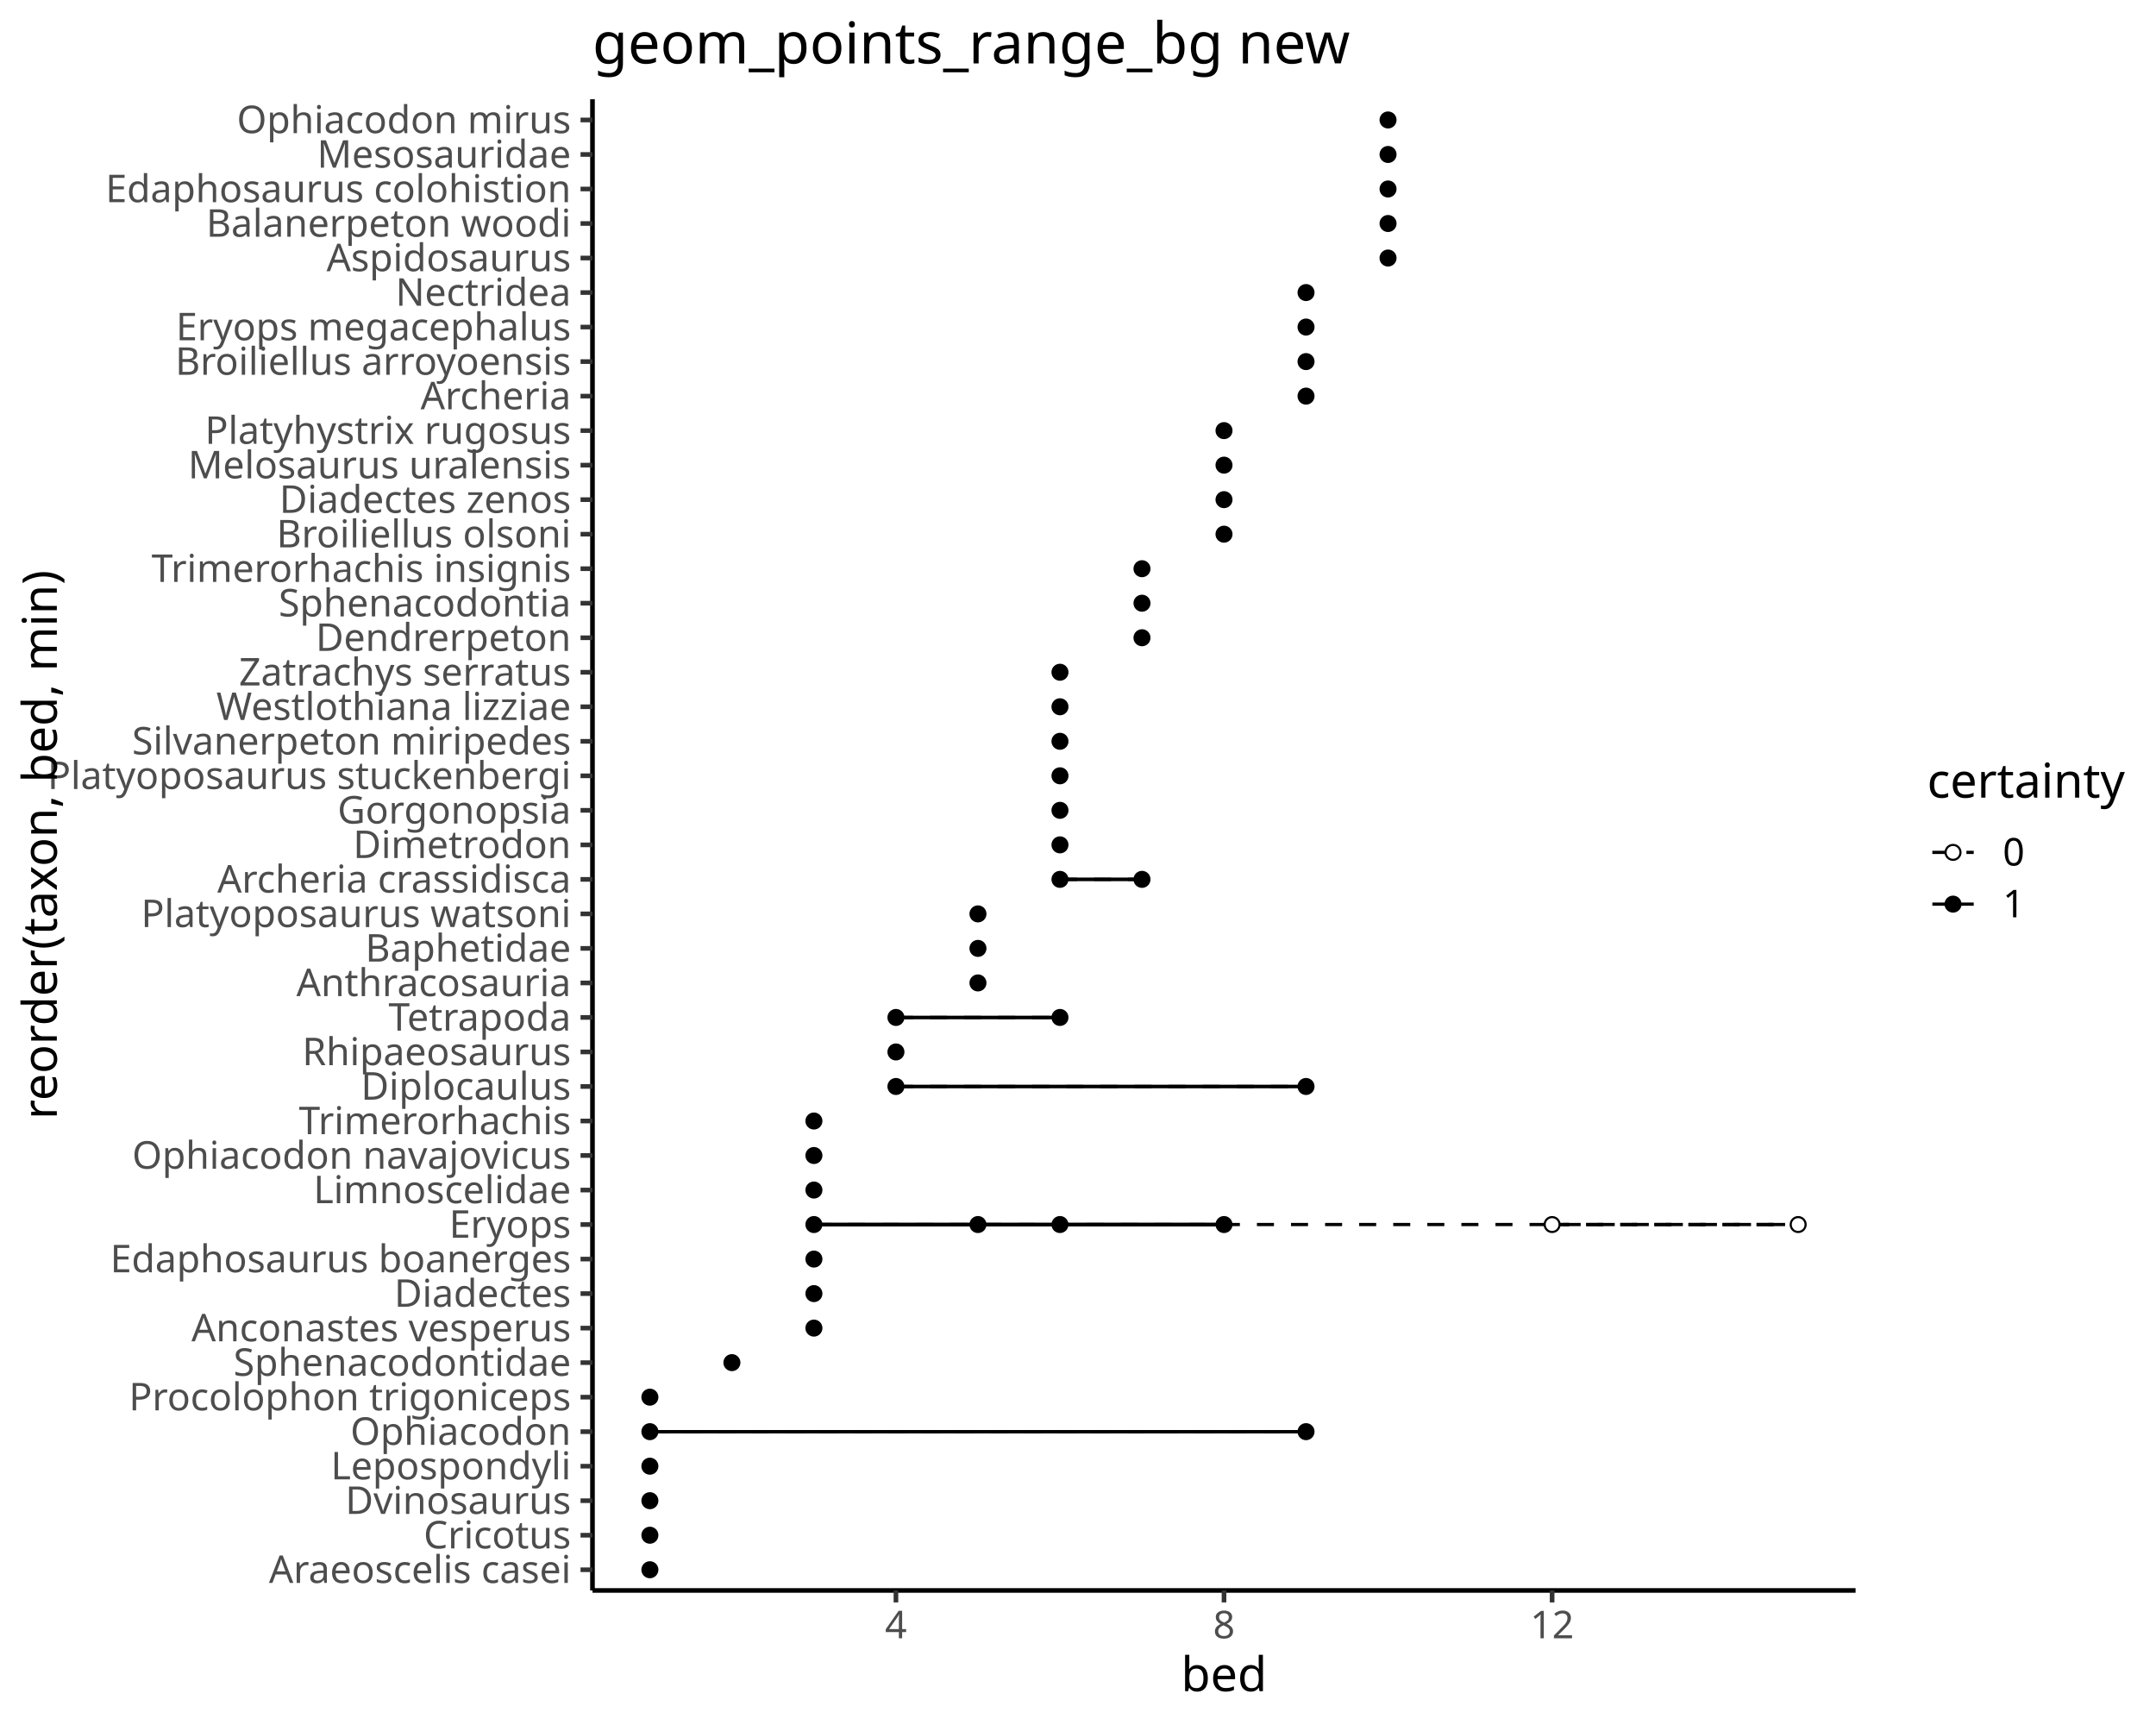
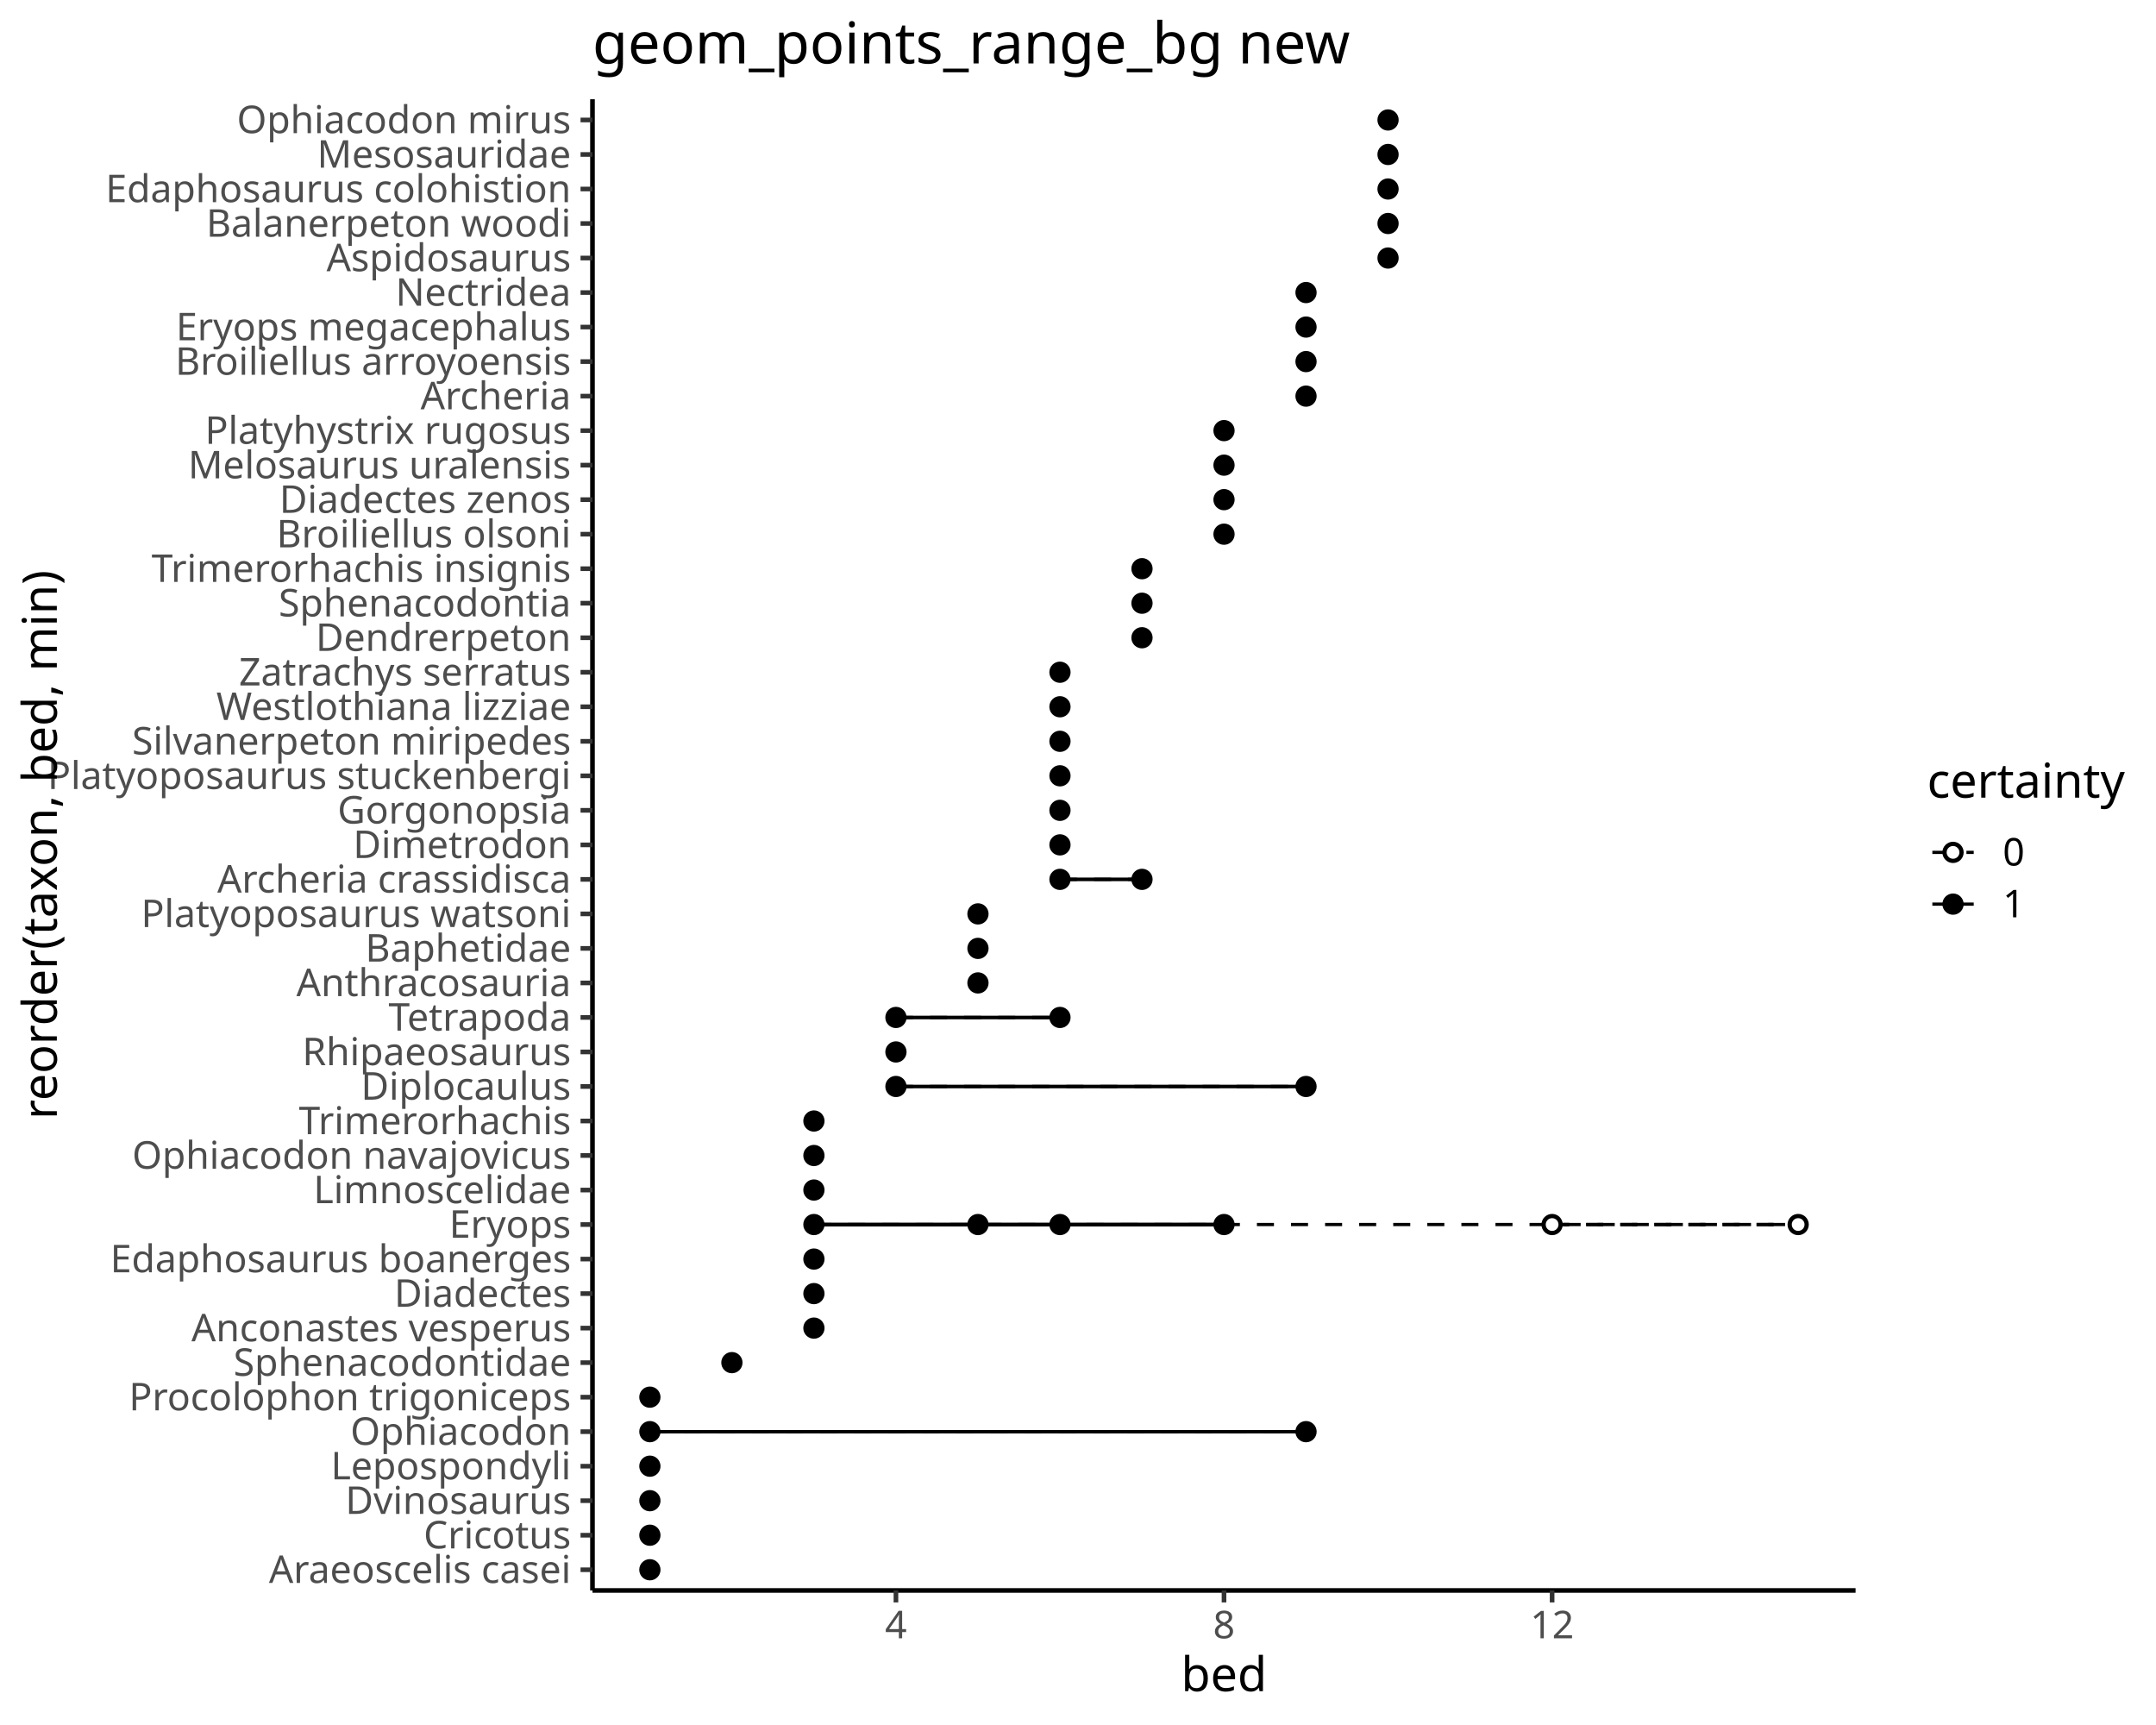
<svg xmlns="http://www.w3.org/2000/svg" class="svglite" data-engine-version="2.0" width="720.00pt" height="576.00pt" viewBox="0 0 720.00 576.00">
  <defs>
    <style type="text/css">
    .svglite line, .svglite polyline, .svglite polygon, .svglite path, .svglite rect, .svglite circle {
      fill: none;
      stroke: #000000;
      stroke-linecap: round;
      stroke-linejoin: round;
      stroke-miterlimit: 10.00;
    }
  </style>
  </defs>
  <rect width="100%" height="100%" style="stroke: none; fill: #FFFFFF;" />
  <defs>
    <clipPath id="cpMC4wMHw3MjAuMDB8MC4wMHw1NzYuMDA=">
      <rect x="0.00" y="0.00" width="720.00" height="576.00" />
    </clipPath>
  </defs>
  <g clip-path="url(#cpMC4wMHw3MjAuMDB8MC4wMHw1NzYuMDA=)">
    <rect x="-0" y="0.00" width="720.00" height="576.00" style="stroke-width: 1.55; stroke: #FFFFFF; fill: #FFFFFF;" />
  </g>
  <defs>
    <clipPath id="cpMTk3Ljg2fDYxOS42N3wzMy4xNHw1MzEuMDc=">
      <rect x="197.86" y="33.14" width="421.81" height="497.93" />
    </clipPath>
  </defs>
  <g clip-path="url(#cpMTk3Ljg2fDYxOS42N3wzMy4xNHw1MzEuMDc=)">
    <rect x="197.86" y="33.14" width="421.81" height="497.93" style="stroke-width: 1.55; stroke: none; fill: #FFFFFF;" />
    <line x1="217.03" y1="524.16" x2="217.03" y2="524.16" style="stroke-width: 1.07; stroke-dasharray: 5.69,5.69; stroke-linecap: butt;" />
    <line x1="217.03" y1="512.63" x2="217.03" y2="512.63" style="stroke-width: 1.07; stroke-dasharray: 5.69,5.69; stroke-linecap: butt;" />
    <line x1="217.03" y1="501.10" x2="217.03" y2="501.10" style="stroke-width: 1.07; stroke-dasharray: 5.69,5.69; stroke-linecap: butt;" />
    <line x1="217.03" y1="489.58" x2="217.03" y2="489.58" style="stroke-width: 1.07; stroke-dasharray: 5.69,5.69; stroke-linecap: butt;" />
    <line x1="217.03" y1="478.05" x2="436.15" y2="478.05" style="stroke-width: 1.07; stroke-dasharray: 5.69,5.69; stroke-linecap: butt;" />
    <line x1="217.03" y1="466.53" x2="217.03" y2="466.53" style="stroke-width: 1.07; stroke-dasharray: 5.69,5.69; stroke-linecap: butt;" />
    <line x1="244.42" y1="455.00" x2="244.42" y2="455.00" style="stroke-width: 1.07; stroke-dasharray: 5.69,5.69; stroke-linecap: butt;" />
    <line x1="271.81" y1="443.47" x2="271.81" y2="443.47" style="stroke-width: 1.07; stroke-dasharray: 5.69,5.69; stroke-linecap: butt;" />
    <line x1="271.81" y1="431.95" x2="271.81" y2="431.95" style="stroke-width: 1.07; stroke-dasharray: 5.69,5.69; stroke-linecap: butt;" />
    <line x1="271.81" y1="420.42" x2="271.81" y2="420.42" style="stroke-width: 1.07; stroke-dasharray: 5.69,5.69; stroke-linecap: butt;" />
    <line x1="271.81" y1="408.89" x2="600.50" y2="408.89" style="stroke-width: 1.07; stroke-dasharray: 5.69,5.69; stroke-linecap: butt;" />
    <line x1="271.81" y1="397.37" x2="271.81" y2="397.37" style="stroke-width: 1.07; stroke-dasharray: 5.69,5.69; stroke-linecap: butt;" />
    <line x1="271.81" y1="385.84" x2="271.81" y2="385.84" style="stroke-width: 1.07; stroke-dasharray: 5.69,5.69; stroke-linecap: butt;" />
    <line x1="271.81" y1="374.32" x2="271.81" y2="374.32" style="stroke-width: 1.07; stroke-dasharray: 5.69,5.69; stroke-linecap: butt;" />
    <line x1="299.20" y1="362.79" x2="436.15" y2="362.79" style="stroke-width: 1.07; stroke-dasharray: 5.69,5.69; stroke-linecap: butt;" />
    <line x1="299.20" y1="351.26" x2="299.20" y2="351.26" style="stroke-width: 1.07; stroke-dasharray: 5.69,5.69; stroke-linecap: butt;" />
    <line x1="299.20" y1="339.74" x2="353.98" y2="339.74" style="stroke-width: 1.07; stroke-dasharray: 5.69,5.69; stroke-linecap: butt;" />
    <line x1="326.59" y1="328.21" x2="326.59" y2="328.21" style="stroke-width: 1.07; stroke-dasharray: 5.69,5.69; stroke-linecap: butt;" />
    <line x1="326.59" y1="316.68" x2="326.59" y2="316.68" style="stroke-width: 1.07; stroke-dasharray: 5.69,5.69; stroke-linecap: butt;" />
    <line x1="326.59" y1="305.16" x2="326.59" y2="305.16" style="stroke-width: 1.07; stroke-dasharray: 5.69,5.69; stroke-linecap: butt;" />
    <line x1="353.98" y1="293.63" x2="381.37" y2="293.63" style="stroke-width: 1.07; stroke-dasharray: 5.69,5.69; stroke-linecap: butt;" />
    <line x1="353.98" y1="282.11" x2="353.98" y2="282.11" style="stroke-width: 1.07; stroke-dasharray: 5.69,5.69; stroke-linecap: butt;" />
    <line x1="353.98" y1="270.58" x2="353.98" y2="270.58" style="stroke-width: 1.07; stroke-dasharray: 5.69,5.69; stroke-linecap: butt;" />
    <line x1="353.98" y1="259.05" x2="353.98" y2="259.05" style="stroke-width: 1.07; stroke-dasharray: 5.69,5.69; stroke-linecap: butt;" />
    <line x1="353.98" y1="247.53" x2="353.98" y2="247.53" style="stroke-width: 1.07; stroke-dasharray: 5.69,5.69; stroke-linecap: butt;" />
    <line x1="353.98" y1="236.00" x2="353.98" y2="236.00" style="stroke-width: 1.07; stroke-dasharray: 5.69,5.69; stroke-linecap: butt;" />
    <line x1="353.98" y1="224.47" x2="353.98" y2="224.47" style="stroke-width: 1.07; stroke-dasharray: 5.69,5.69; stroke-linecap: butt;" />
    <line x1="381.37" y1="212.95" x2="381.37" y2="212.95" style="stroke-width: 1.07; stroke-dasharray: 5.69,5.69; stroke-linecap: butt;" />
    <line x1="381.37" y1="201.42" x2="381.37" y2="201.42" style="stroke-width: 1.07; stroke-dasharray: 5.69,5.69; stroke-linecap: butt;" />
    <line x1="381.37" y1="189.90" x2="381.37" y2="189.90" style="stroke-width: 1.07; stroke-dasharray: 5.69,5.69; stroke-linecap: butt;" />
    <line x1="408.76" y1="178.37" x2="408.76" y2="178.37" style="stroke-width: 1.07; stroke-dasharray: 5.69,5.69; stroke-linecap: butt;" />
    <line x1="408.76" y1="166.84" x2="408.76" y2="166.84" style="stroke-width: 1.07; stroke-dasharray: 5.69,5.69; stroke-linecap: butt;" />
    <line x1="408.76" y1="155.32" x2="408.76" y2="155.32" style="stroke-width: 1.07; stroke-dasharray: 5.69,5.69; stroke-linecap: butt;" />
    <line x1="408.76" y1="143.79" x2="408.76" y2="143.79" style="stroke-width: 1.07; stroke-dasharray: 5.69,5.69; stroke-linecap: butt;" />
    <line x1="436.15" y1="132.27" x2="436.15" y2="132.27" style="stroke-width: 1.07; stroke-dasharray: 5.69,5.69; stroke-linecap: butt;" />
    <line x1="436.15" y1="120.74" x2="436.15" y2="120.74" style="stroke-width: 1.07; stroke-dasharray: 5.69,5.69; stroke-linecap: butt;" />
    <line x1="436.15" y1="109.21" x2="436.15" y2="109.21" style="stroke-width: 1.07; stroke-dasharray: 5.69,5.69; stroke-linecap: butt;" />
    <line x1="436.15" y1="97.69" x2="436.15" y2="97.69" style="stroke-width: 1.07; stroke-dasharray: 5.69,5.69; stroke-linecap: butt;" />
    <line x1="463.54" y1="86.16" x2="463.54" y2="86.16" style="stroke-width: 1.07; stroke-dasharray: 5.69,5.69; stroke-linecap: butt;" />
    <line x1="463.54" y1="74.63" x2="463.54" y2="74.63" style="stroke-width: 1.07; stroke-dasharray: 5.69,5.69; stroke-linecap: butt;" />
    <line x1="463.54" y1="63.11" x2="463.54" y2="63.11" style="stroke-width: 1.07; stroke-dasharray: 5.69,5.69; stroke-linecap: butt;" />
    <line x1="463.54" y1="51.58" x2="463.54" y2="51.58" style="stroke-width: 1.07; stroke-dasharray: 5.69,5.69; stroke-linecap: butt;" />
    <line x1="463.54" y1="40.06" x2="463.54" y2="40.06" style="stroke-width: 1.07; stroke-dasharray: 5.69,5.69; stroke-linecap: butt;" />
    <line x1="217.03" y1="524.16" x2="217.03" y2="524.16" style="stroke-width: 1.07; stroke-linecap: butt;" />
    <line x1="217.03" y1="512.63" x2="217.03" y2="512.63" style="stroke-width: 1.07; stroke-linecap: butt;" />
    <line x1="217.03" y1="501.10" x2="217.03" y2="501.10" style="stroke-width: 1.07; stroke-linecap: butt;" />
    <line x1="217.03" y1="489.58" x2="217.03" y2="489.58" style="stroke-width: 1.07; stroke-linecap: butt;" />
    <line x1="217.03" y1="478.05" x2="436.15" y2="478.05" style="stroke-width: 1.07; stroke-linecap: butt;" />
    <line x1="217.03" y1="478.05" x2="436.15" y2="478.05" style="stroke-width: 1.07; stroke-linecap: butt;" />
    <line x1="217.03" y1="466.53" x2="217.03" y2="466.53" style="stroke-width: 1.07; stroke-linecap: butt;" />
    <line x1="244.42" y1="455.00" x2="244.42" y2="455.00" style="stroke-width: 1.07; stroke-linecap: butt;" />
    <line x1="271.81" y1="443.47" x2="271.81" y2="443.47" style="stroke-width: 1.07; stroke-linecap: butt;" />
    <line x1="271.81" y1="431.95" x2="271.81" y2="431.95" style="stroke-width: 1.07; stroke-linecap: butt;" />
    <line x1="271.81" y1="420.42" x2="271.81" y2="420.42" style="stroke-width: 1.07; stroke-linecap: butt;" />
    <line x1="518.33" y1="408.89" x2="600.50" y2="408.89" style="stroke-width: 1.07; stroke-dasharray: 5.69,5.69; stroke-linecap: butt;" />
    <line x1="518.33" y1="408.89" x2="600.50" y2="408.89" style="stroke-width: 1.07; stroke-dasharray: 5.69,5.69; stroke-linecap: butt;" />
    <line x1="271.81" y1="408.89" x2="408.76" y2="408.89" style="stroke-width: 1.07; stroke-linecap: butt;" />
    <line x1="271.81" y1="408.89" x2="408.76" y2="408.89" style="stroke-width: 1.07; stroke-linecap: butt;" />
    <line x1="271.81" y1="408.89" x2="408.76" y2="408.89" style="stroke-width: 1.07; stroke-linecap: butt;" />
    <line x1="271.81" y1="408.89" x2="408.76" y2="408.89" style="stroke-width: 1.07; stroke-linecap: butt;" />
    <line x1="271.81" y1="397.37" x2="271.81" y2="397.37" style="stroke-width: 1.07; stroke-linecap: butt;" />
    <line x1="271.81" y1="385.84" x2="271.81" y2="385.84" style="stroke-width: 1.07; stroke-linecap: butt;" />
    <line x1="271.81" y1="374.32" x2="271.81" y2="374.32" style="stroke-width: 1.07; stroke-linecap: butt;" />
    <line x1="299.20" y1="362.79" x2="436.15" y2="362.79" style="stroke-width: 1.07; stroke-linecap: butt;" />
    <line x1="299.20" y1="362.79" x2="436.15" y2="362.79" style="stroke-width: 1.07; stroke-linecap: butt;" />
    <line x1="299.20" y1="351.26" x2="299.20" y2="351.26" style="stroke-width: 1.07; stroke-linecap: butt;" />
    <line x1="299.20" y1="339.74" x2="353.98" y2="339.74" style="stroke-width: 1.07; stroke-linecap: butt;" />
    <line x1="299.20" y1="339.74" x2="353.98" y2="339.74" style="stroke-width: 1.07; stroke-linecap: butt;" />
    <line x1="326.59" y1="328.21" x2="326.59" y2="328.21" style="stroke-width: 1.07; stroke-linecap: butt;" />
    <line x1="326.59" y1="316.68" x2="326.59" y2="316.68" style="stroke-width: 1.07; stroke-linecap: butt;" />
    <line x1="326.59" y1="305.16" x2="326.59" y2="305.16" style="stroke-width: 1.07; stroke-linecap: butt;" />
    <line x1="353.98" y1="293.63" x2="381.37" y2="293.63" style="stroke-width: 1.07; stroke-linecap: butt;" />
    <line x1="353.98" y1="293.63" x2="381.37" y2="293.63" style="stroke-width: 1.07; stroke-linecap: butt;" />
    <line x1="353.98" y1="282.11" x2="353.98" y2="282.11" style="stroke-width: 1.07; stroke-linecap: butt;" />
    <line x1="353.98" y1="270.58" x2="353.98" y2="270.58" style="stroke-width: 1.07; stroke-linecap: butt;" />
    <line x1="353.98" y1="259.05" x2="353.98" y2="259.05" style="stroke-width: 1.07; stroke-linecap: butt;" />
    <line x1="353.98" y1="247.53" x2="353.98" y2="247.53" style="stroke-width: 1.07; stroke-linecap: butt;" />
    <line x1="353.98" y1="236.00" x2="353.98" y2="236.00" style="stroke-width: 1.07; stroke-linecap: butt;" />
    <line x1="353.98" y1="224.47" x2="353.98" y2="224.47" style="stroke-width: 1.07; stroke-linecap: butt;" />
    <line x1="381.37" y1="212.95" x2="381.37" y2="212.95" style="stroke-width: 1.07; stroke-linecap: butt;" />
    <line x1="381.37" y1="201.42" x2="381.37" y2="201.42" style="stroke-width: 1.07; stroke-linecap: butt;" />
    <line x1="381.37" y1="189.90" x2="381.37" y2="189.90" style="stroke-width: 1.07; stroke-linecap: butt;" />
    <line x1="408.76" y1="178.37" x2="408.76" y2="178.37" style="stroke-width: 1.07; stroke-linecap: butt;" />
    <line x1="408.76" y1="166.84" x2="408.76" y2="166.84" style="stroke-width: 1.07; stroke-linecap: butt;" />
    <line x1="408.76" y1="155.32" x2="408.76" y2="155.32" style="stroke-width: 1.07; stroke-linecap: butt;" />
    <line x1="408.76" y1="143.79" x2="408.76" y2="143.79" style="stroke-width: 1.07; stroke-linecap: butt;" />
    <line x1="436.15" y1="132.27" x2="436.15" y2="132.27" style="stroke-width: 1.07; stroke-linecap: butt;" />
    <line x1="436.15" y1="120.74" x2="436.15" y2="120.74" style="stroke-width: 1.07; stroke-linecap: butt;" />
    <line x1="436.15" y1="109.21" x2="436.15" y2="109.21" style="stroke-width: 1.07; stroke-linecap: butt;" />
    <line x1="436.15" y1="97.69" x2="436.15" y2="97.69" style="stroke-width: 1.07; stroke-linecap: butt;" />
    <line x1="463.54" y1="86.16" x2="463.54" y2="86.16" style="stroke-width: 1.07; stroke-linecap: butt;" />
    <line x1="463.54" y1="74.63" x2="463.54" y2="74.63" style="stroke-width: 1.07; stroke-linecap: butt;" />
    <line x1="463.54" y1="63.11" x2="463.54" y2="63.11" style="stroke-width: 1.07; stroke-linecap: butt;" />
    <line x1="463.54" y1="51.58" x2="463.54" y2="51.58" style="stroke-width: 1.07; stroke-linecap: butt;" />
    <line x1="463.54" y1="40.06" x2="463.54" y2="40.06" style="stroke-width: 1.07; stroke-linecap: butt;" />
-     <circle cx="217.03" cy="524.16" r="2.49" style="stroke-width: 0.71; fill: #000000;" />
-     <circle cx="217.03" cy="512.63" r="2.49" style="stroke-width: 0.71; fill: #000000;" />
-     <circle cx="217.03" cy="501.10" r="2.49" style="stroke-width: 0.71; fill: #000000;" />
-     <circle cx="217.03" cy="489.58" r="2.49" style="stroke-width: 0.71; fill: #000000;" />
-     <circle cx="436.15" cy="478.05" r="2.49" style="stroke-width: 0.71; fill: #000000;" />
-     <circle cx="217.03" cy="478.05" r="2.49" style="stroke-width: 0.71; fill: #000000;" />
-     <circle cx="217.03" cy="466.53" r="2.49" style="stroke-width: 0.71; fill: #000000;" />
-     <circle cx="244.42" cy="455.00" r="2.49" style="stroke-width: 0.71; fill: #000000;" />
-     <circle cx="271.81" cy="443.47" r="2.49" style="stroke-width: 0.71; fill: #000000;" />
-     <circle cx="271.81" cy="431.95" r="2.49" style="stroke-width: 0.71; fill: #000000;" />
-     <circle cx="271.81" cy="420.42" r="2.49" style="stroke-width: 0.71; fill: #000000;" />
-     <circle cx="518.33" cy="408.89" r="2.49" style="stroke-width: 0.71; fill: #FFFFFF;" />
-     <circle cx="600.50" cy="408.89" r="2.49" style="stroke-width: 0.71; fill: #FFFFFF;" />
-     <circle cx="408.76" cy="408.89" r="2.49" style="stroke-width: 0.71; fill: #000000;" />
-     <circle cx="353.98" cy="408.89" r="2.49" style="stroke-width: 0.71; fill: #000000;" />
-     <circle cx="326.59" cy="408.89" r="2.49" style="stroke-width: 0.71; fill: #000000;" />
-     <circle cx="271.81" cy="408.89" r="2.49" style="stroke-width: 0.71; fill: #000000;" />
-     <circle cx="271.81" cy="397.37" r="2.49" style="stroke-width: 0.71; fill: #000000;" />
-     <circle cx="271.81" cy="385.84" r="2.49" style="stroke-width: 0.71; fill: #000000;" />
-     <circle cx="271.81" cy="374.32" r="2.49" style="stroke-width: 0.71; fill: #000000;" />
-     <circle cx="436.15" cy="362.79" r="2.49" style="stroke-width: 0.71; fill: #000000;" />
-     <circle cx="299.20" cy="362.79" r="2.49" style="stroke-width: 0.71; fill: #000000;" />
-     <circle cx="299.20" cy="351.26" r="2.49" style="stroke-width: 0.71; fill: #000000;" />
-     <circle cx="353.98" cy="339.74" r="2.49" style="stroke-width: 0.71; fill: #000000;" />
-     <circle cx="299.20" cy="339.74" r="2.49" style="stroke-width: 0.71; fill: #000000;" />
-     <circle cx="326.59" cy="328.21" r="2.49" style="stroke-width: 0.71; fill: #000000;" />
-     <circle cx="326.59" cy="316.68" r="2.49" style="stroke-width: 0.71; fill: #000000;" />
-     <circle cx="326.59" cy="305.16" r="2.49" style="stroke-width: 0.71; fill: #000000;" />
-     <circle cx="353.98" cy="293.63" r="2.49" style="stroke-width: 0.71; fill: #000000;" />
-     <circle cx="381.37" cy="293.63" r="2.49" style="stroke-width: 0.71; fill: #000000;" />
-     <circle cx="353.98" cy="282.11" r="2.49" style="stroke-width: 0.71; fill: #000000;" />
-     <circle cx="353.98" cy="270.58" r="2.49" style="stroke-width: 0.71; fill: #000000;" />
-     <circle cx="353.98" cy="259.05" r="2.49" style="stroke-width: 0.71; fill: #000000;" />
-     <circle cx="353.98" cy="247.53" r="2.49" style="stroke-width: 0.71; fill: #000000;" />
-     <circle cx="353.98" cy="236.00" r="2.49" style="stroke-width: 0.71; fill: #000000;" />
-     <circle cx="353.98" cy="224.47" r="2.49" style="stroke-width: 0.71; fill: #000000;" />
-     <circle cx="381.37" cy="212.95" r="2.49" style="stroke-width: 0.71; fill: #000000;" />
-     <circle cx="381.37" cy="201.42" r="2.49" style="stroke-width: 0.71; fill: #000000;" />
-     <circle cx="381.37" cy="189.90" r="2.49" style="stroke-width: 0.71; fill: #000000;" />
-     <circle cx="408.76" cy="178.37" r="2.49" style="stroke-width: 0.71; fill: #000000;" />
-     <circle cx="408.76" cy="166.84" r="2.49" style="stroke-width: 0.71; fill: #000000;" />
-     <circle cx="408.76" cy="155.32" r="2.49" style="stroke-width: 0.71; fill: #000000;" />
-     <circle cx="408.76" cy="143.79" r="2.49" style="stroke-width: 0.71; fill: #000000;" />
-     <circle cx="436.15" cy="132.27" r="2.49" style="stroke-width: 0.71; fill: #000000;" />
-     <circle cx="436.15" cy="120.74" r="2.49" style="stroke-width: 0.71; fill: #000000;" />
-     <circle cx="436.15" cy="109.21" r="2.49" style="stroke-width: 0.71; fill: #000000;" />
-     <circle cx="436.15" cy="97.69" r="2.49" style="stroke-width: 0.71; fill: #000000;" />
-     <circle cx="463.54" cy="86.16" r="2.49" style="stroke-width: 0.71; fill: #000000;" />
-     <circle cx="463.54" cy="74.63" r="2.49" style="stroke-width: 0.71; fill: #000000;" />
-     <circle cx="463.54" cy="63.11" r="2.49" style="stroke-width: 0.71; fill: #000000;" />
-     <circle cx="463.54" cy="51.58" r="2.49" style="stroke-width: 0.71; fill: #000000;" />
-     <circle cx="463.54" cy="40.06" r="2.49" style="stroke-width: 0.71; fill: #000000;" />
+     <circle cx="217.03" cy="524.16" r="2.84" style="stroke-width: 1.42; fill: #000000;" />
+     <circle cx="217.03" cy="512.63" r="2.84" style="stroke-width: 1.42; fill: #000000;" />
+     <circle cx="217.03" cy="501.10" r="2.84" style="stroke-width: 1.42; fill: #000000;" />
+     <circle cx="217.03" cy="489.58" r="2.84" style="stroke-width: 1.42; fill: #000000;" />
+     <circle cx="436.15" cy="478.05" r="2.84" style="stroke-width: 1.42; fill: #000000;" />
+     <circle cx="217.03" cy="478.05" r="2.84" style="stroke-width: 1.42; fill: #000000;" />
+     <circle cx="217.03" cy="466.53" r="2.84" style="stroke-width: 1.42; fill: #000000;" />
+     <circle cx="244.42" cy="455.00" r="2.84" style="stroke-width: 1.42; fill: #000000;" />
+     <circle cx="271.81" cy="443.47" r="2.84" style="stroke-width: 1.42; fill: #000000;" />
+     <circle cx="271.81" cy="431.95" r="2.84" style="stroke-width: 1.42; fill: #000000;" />
+     <circle cx="271.81" cy="420.42" r="2.84" style="stroke-width: 1.42; fill: #000000;" />
+     <circle cx="518.33" cy="408.89" r="2.84" style="stroke-width: 1.42; fill: #FFFFFF;" />
+     <circle cx="600.50" cy="408.89" r="2.84" style="stroke-width: 1.42; fill: #FFFFFF;" />
+     <circle cx="408.76" cy="408.89" r="2.84" style="stroke-width: 1.42; fill: #000000;" />
+     <circle cx="353.98" cy="408.89" r="2.84" style="stroke-width: 1.42; fill: #000000;" />
+     <circle cx="326.59" cy="408.89" r="2.84" style="stroke-width: 1.42; fill: #000000;" />
+     <circle cx="271.81" cy="408.89" r="2.84" style="stroke-width: 1.42; fill: #000000;" />
+     <circle cx="271.81" cy="397.37" r="2.84" style="stroke-width: 1.42; fill: #000000;" />
+     <circle cx="271.81" cy="385.84" r="2.84" style="stroke-width: 1.42; fill: #000000;" />
+     <circle cx="271.81" cy="374.32" r="2.84" style="stroke-width: 1.42; fill: #000000;" />
+     <circle cx="436.15" cy="362.79" r="2.84" style="stroke-width: 1.42; fill: #000000;" />
+     <circle cx="299.20" cy="362.79" r="2.84" style="stroke-width: 1.42; fill: #000000;" />
+     <circle cx="299.20" cy="351.26" r="2.84" style="stroke-width: 1.42; fill: #000000;" />
+     <circle cx="353.98" cy="339.74" r="2.84" style="stroke-width: 1.42; fill: #000000;" />
+     <circle cx="299.20" cy="339.74" r="2.84" style="stroke-width: 1.42; fill: #000000;" />
+     <circle cx="326.59" cy="328.21" r="2.84" style="stroke-width: 1.42; fill: #000000;" />
+     <circle cx="326.59" cy="316.68" r="2.84" style="stroke-width: 1.42; fill: #000000;" />
+     <circle cx="326.59" cy="305.16" r="2.84" style="stroke-width: 1.42; fill: #000000;" />
+     <circle cx="353.98" cy="293.63" r="2.84" style="stroke-width: 1.42; fill: #000000;" />
+     <circle cx="381.37" cy="293.63" r="2.84" style="stroke-width: 1.42; fill: #000000;" />
+     <circle cx="353.98" cy="282.11" r="2.84" style="stroke-width: 1.42; fill: #000000;" />
+     <circle cx="353.98" cy="270.58" r="2.84" style="stroke-width: 1.42; fill: #000000;" />
+     <circle cx="353.98" cy="259.05" r="2.84" style="stroke-width: 1.42; fill: #000000;" />
+     <circle cx="353.98" cy="247.53" r="2.84" style="stroke-width: 1.42; fill: #000000;" />
+     <circle cx="353.98" cy="236.00" r="2.84" style="stroke-width: 1.42; fill: #000000;" />
+     <circle cx="353.98" cy="224.47" r="2.84" style="stroke-width: 1.42; fill: #000000;" />
+     <circle cx="381.37" cy="212.95" r="2.84" style="stroke-width: 1.42; fill: #000000;" />
+     <circle cx="381.37" cy="201.42" r="2.84" style="stroke-width: 1.42; fill: #000000;" />
+     <circle cx="381.37" cy="189.90" r="2.84" style="stroke-width: 1.42; fill: #000000;" />
+     <circle cx="408.76" cy="178.37" r="2.84" style="stroke-width: 1.42; fill: #000000;" />
+     <circle cx="408.76" cy="166.84" r="2.84" style="stroke-width: 1.42; fill: #000000;" />
+     <circle cx="408.76" cy="155.32" r="2.84" style="stroke-width: 1.42; fill: #000000;" />
+     <circle cx="408.76" cy="143.79" r="2.84" style="stroke-width: 1.42; fill: #000000;" />
+     <circle cx="436.15" cy="132.27" r="2.84" style="stroke-width: 1.42; fill: #000000;" />
+     <circle cx="436.15" cy="120.74" r="2.84" style="stroke-width: 1.42; fill: #000000;" />
+     <circle cx="436.15" cy="109.21" r="2.84" style="stroke-width: 1.42; fill: #000000;" />
+     <circle cx="436.15" cy="97.69" r="2.84" style="stroke-width: 1.42; fill: #000000;" />
+     <circle cx="463.54" cy="86.16" r="2.84" style="stroke-width: 1.42; fill: #000000;" />
+     <circle cx="463.54" cy="74.63" r="2.84" style="stroke-width: 1.42; fill: #000000;" />
+     <circle cx="463.54" cy="63.11" r="2.84" style="stroke-width: 1.42; fill: #000000;" />
+     <circle cx="463.54" cy="51.58" r="2.84" style="stroke-width: 1.42; fill: #000000;" />
+     <circle cx="463.54" cy="40.06" r="2.84" style="stroke-width: 1.42; fill: #000000;" />
  </g>
  <g clip-path="url(#cpMC4wMHw3MjAuMDB8MC4wMHw1NzYuMDA=)">
    <polyline points="197.86,531.07 197.86,33.14 " style="stroke-width: 1.55; stroke-linecap: butt;" />
    <text x="190.69" y="528.56" text-anchor="end" style="font-size: 12.80px; fill: #4D4D4D; font-family: sans;" textLength="99.62px" lengthAdjust="spacingAndGlyphs">Araeoscelis casei</text>
    <text x="190.69" y="517.04" text-anchor="end" style="font-size: 12.80px; fill: #4D4D4D; font-family: sans;" textLength="46.96px" lengthAdjust="spacingAndGlyphs">Cricotus</text>
    <text x="190.69" y="505.51" text-anchor="end" style="font-size: 12.80px; fill: #4D4D4D; font-family: sans;" textLength="71.16px" lengthAdjust="spacingAndGlyphs">Dvinosaurus</text>
    <text x="190.69" y="493.98" text-anchor="end" style="font-size: 12.80px; fill: #4D4D4D; font-family: sans;" textLength="75.45px" lengthAdjust="spacingAndGlyphs">Lepospondyli</text>
    <text x="190.69" y="482.46" text-anchor="end" style="font-size: 12.80px; fill: #4D4D4D; font-family: sans;" textLength="69.04px" lengthAdjust="spacingAndGlyphs">Ophiacodon</text>
    <text x="190.69" y="470.93" text-anchor="end" style="font-size: 12.80px; fill: #4D4D4D; font-family: sans;" textLength="137.35px" lengthAdjust="spacingAndGlyphs">Procolophon trigoniceps</text>
    <text x="190.69" y="459.40" text-anchor="end" style="font-size: 12.80px; fill: #4D4D4D; font-family: sans;" textLength="106.78px" lengthAdjust="spacingAndGlyphs">Sphenacodontidae</text>
    <text x="190.69" y="447.88" text-anchor="end" style="font-size: 12.80px; fill: #4D4D4D; font-family: sans;" textLength="122.42px" lengthAdjust="spacingAndGlyphs">Anconastes vesperus</text>
    <text x="190.69" y="436.35" text-anchor="end" style="font-size: 12.80px; fill: #4D4D4D; font-family: sans;" textLength="56.93px" lengthAdjust="spacingAndGlyphs">Diadectes</text>
    <text x="190.69" y="424.83" text-anchor="end" style="font-size: 12.80px; fill: #4D4D4D; font-family: sans;" textLength="146.63px" lengthAdjust="spacingAndGlyphs">Edaphosaurus boanerges</text>
    <text x="190.69" y="413.30" text-anchor="end" style="font-size: 12.80px; fill: #4D4D4D; font-family: sans;" textLength="39.85px" lengthAdjust="spacingAndGlyphs">Eryops</text>
    <text x="190.69" y="401.77" text-anchor="end" style="font-size: 12.80px; fill: #4D4D4D; font-family: sans;" textLength="81.84px" lengthAdjust="spacingAndGlyphs">Limnoscelidae</text>
    <text x="190.69" y="390.25" text-anchor="end" style="font-size: 12.80px; fill: #4D4D4D; font-family: sans;" textLength="139.50px" lengthAdjust="spacingAndGlyphs">Ophiacodon navajovicus</text>
    <text x="190.69" y="378.72" text-anchor="end" style="font-size: 12.80px; fill: #4D4D4D; font-family: sans;" textLength="85.36px" lengthAdjust="spacingAndGlyphs">Trimerorhachis</text>
    <text x="190.69" y="367.19" text-anchor="end" style="font-size: 12.80px; fill: #4D4D4D; font-family: sans;" textLength="66.18px" lengthAdjust="spacingAndGlyphs">Diplocaulus</text>
    <text x="190.69" y="355.67" text-anchor="end" style="font-size: 12.80px; fill: #4D4D4D; font-family: sans;" textLength="86.12px" lengthAdjust="spacingAndGlyphs">Rhipaeosaurus</text>
    <text x="190.69" y="344.14" text-anchor="end" style="font-size: 12.80px; fill: #4D4D4D; font-family: sans;" textLength="58.35px" lengthAdjust="spacingAndGlyphs">Tetrapoda</text>
    <text x="190.69" y="332.62" text-anchor="end" style="font-size: 12.80px; fill: #4D4D4D; font-family: sans;" textLength="86.11px" lengthAdjust="spacingAndGlyphs">Anthracosauria</text>
    <text x="190.69" y="321.09" text-anchor="end" style="font-size: 12.80px; fill: #4D4D4D; font-family: sans;" textLength="64.77px" lengthAdjust="spacingAndGlyphs">Baphetidae</text>
    <text x="190.69" y="309.56" text-anchor="end" style="font-size: 12.80px; fill: #4D4D4D; font-family: sans;" textLength="135.21px" lengthAdjust="spacingAndGlyphs">Platyoposaurus watsoni</text>
    <text x="190.69" y="298.04" text-anchor="end" style="font-size: 12.80px; fill: #4D4D4D; font-family: sans;" textLength="114.55px" lengthAdjust="spacingAndGlyphs">Archeria crassidisca</text>
    <text x="190.69" y="286.51" text-anchor="end" style="font-size: 12.80px; fill: #4D4D4D; font-family: sans;" textLength="66.17px" lengthAdjust="spacingAndGlyphs">Dimetrodon</text>
    <text x="190.69" y="274.98" text-anchor="end" style="font-size: 12.80px; fill: #4D4D4D; font-family: sans;" textLength="73.31px" lengthAdjust="spacingAndGlyphs">Gorgonopsia</text>
    <text x="190.69" y="263.46" text-anchor="end" style="font-size: 12.80px; fill: #4D4D4D; font-family: sans;" textLength="164.40px" lengthAdjust="spacingAndGlyphs">Platyoposaurus stuckenbergi</text>
    <text x="190.69" y="251.93" text-anchor="end" style="font-size: 12.80px; fill: #4D4D4D; font-family: sans;" textLength="137.33px" lengthAdjust="spacingAndGlyphs">Silvanerpeton miripedes</text>
    <text x="190.69" y="240.41" text-anchor="end" style="font-size: 12.80px; fill: #4D4D4D; font-family: sans;" textLength="113.13px" lengthAdjust="spacingAndGlyphs">Westlothiana lizziae</text>
    <text x="190.69" y="228.88" text-anchor="end" style="font-size: 12.80px; fill: #4D4D4D; font-family: sans;" textLength="106.01px" lengthAdjust="spacingAndGlyphs">Zatrachys serratus</text>
    <text x="190.69" y="217.35" text-anchor="end" style="font-size: 12.80px; fill: #4D4D4D; font-family: sans;" textLength="78.28px" lengthAdjust="spacingAndGlyphs">Dendrerpeton</text>
    <text x="190.69" y="205.83" text-anchor="end" style="font-size: 12.80px; fill: #4D4D4D; font-family: sans;" textLength="92.54px" lengthAdjust="spacingAndGlyphs">Sphenacodontia</text>
    <text x="190.69" y="194.30" text-anchor="end" style="font-size: 12.80px; fill: #4D4D4D; font-family: sans;" textLength="131.61px" lengthAdjust="spacingAndGlyphs">Trimerorhachis insignis</text>
    <text x="190.69" y="182.77" text-anchor="end" style="font-size: 12.80px; fill: #4D4D4D; font-family: sans;" textLength="91.78px" lengthAdjust="spacingAndGlyphs">Broiliellus olsoni</text>
    <text x="190.69" y="171.25" text-anchor="end" style="font-size: 12.80px; fill: #4D4D4D; font-family: sans;" textLength="94.66px" lengthAdjust="spacingAndGlyphs">Diadectes zenos</text>
    <text x="190.69" y="159.72" text-anchor="end" style="font-size: 12.80px; fill: #4D4D4D; font-family: sans;" textLength="120.97px" lengthAdjust="spacingAndGlyphs">Melosaurus uralensis</text>
    <text x="190.69" y="148.20" text-anchor="end" style="font-size: 12.80px; fill: #4D4D4D; font-family: sans;" textLength="114.56px" lengthAdjust="spacingAndGlyphs">Platyhystrix rugosus</text>
    <text x="190.69" y="136.67" text-anchor="end" style="font-size: 12.80px; fill: #4D4D4D; font-family: sans;" textLength="47.67px" lengthAdjust="spacingAndGlyphs">Archeria</text>
    <text x="190.69" y="125.14" text-anchor="end" style="font-size: 12.80px; fill: #4D4D4D; font-family: sans;" textLength="124.51px" lengthAdjust="spacingAndGlyphs">Broiliellus arroyoensis</text>
    <text x="190.69" y="113.62" text-anchor="end" style="font-size: 12.80px; fill: #4D4D4D; font-family: sans;" textLength="126.68px" lengthAdjust="spacingAndGlyphs">Eryops megacephalus</text>
    <text x="190.69" y="102.09" text-anchor="end" style="font-size: 12.80px; fill: #4D4D4D; font-family: sans;" textLength="54.79px" lengthAdjust="spacingAndGlyphs">Nectridea</text>
    <text x="190.69" y="90.56" text-anchor="end" style="font-size: 12.80px; fill: #4D4D4D; font-family: sans;" textLength="77.58px" lengthAdjust="spacingAndGlyphs">Aspidosaurus</text>
    <text x="190.69" y="79.04" text-anchor="end" style="font-size: 12.80px; fill: #4D4D4D; font-family: sans;" textLength="113.16px" lengthAdjust="spacingAndGlyphs">Balanerpeton woodi</text>
    <text x="190.69" y="67.51" text-anchor="end" style="font-size: 12.80px; fill: #4D4D4D; font-family: sans;" textLength="146.61px" lengthAdjust="spacingAndGlyphs">Edaphosaurus colohistion</text>
    <text x="190.69" y="55.99" text-anchor="end" style="font-size: 12.80px; fill: #4D4D4D; font-family: sans;" textLength="80.42px" lengthAdjust="spacingAndGlyphs">Mesosauridae</text>
    <text x="190.69" y="44.46" text-anchor="end" style="font-size: 12.80px; fill: #4D4D4D; font-family: sans;" textLength="103.90px" lengthAdjust="spacingAndGlyphs">Ophiacodon mirus</text>
    <polyline points="193.87,524.16 197.86,524.16 " style="stroke-width: 1.55; stroke: #333333; stroke-linecap: butt;" />
    <polyline points="193.87,512.63 197.86,512.63 " style="stroke-width: 1.55; stroke: #333333; stroke-linecap: butt;" />
    <polyline points="193.87,501.10 197.86,501.10 " style="stroke-width: 1.55; stroke: #333333; stroke-linecap: butt;" />
    <polyline points="193.87,489.58 197.86,489.58 " style="stroke-width: 1.55; stroke: #333333; stroke-linecap: butt;" />
    <polyline points="193.87,478.05 197.86,478.05 " style="stroke-width: 1.55; stroke: #333333; stroke-linecap: butt;" />
    <polyline points="193.87,466.53 197.86,466.53 " style="stroke-width: 1.55; stroke: #333333; stroke-linecap: butt;" />
    <polyline points="193.87,455.00 197.86,455.00 " style="stroke-width: 1.55; stroke: #333333; stroke-linecap: butt;" />
    <polyline points="193.87,443.47 197.86,443.47 " style="stroke-width: 1.55; stroke: #333333; stroke-linecap: butt;" />
    <polyline points="193.87,431.95 197.86,431.95 " style="stroke-width: 1.55; stroke: #333333; stroke-linecap: butt;" />
    <polyline points="193.87,420.42 197.86,420.42 " style="stroke-width: 1.55; stroke: #333333; stroke-linecap: butt;" />
    <polyline points="193.87,408.89 197.86,408.89 " style="stroke-width: 1.55; stroke: #333333; stroke-linecap: butt;" />
    <polyline points="193.87,397.37 197.86,397.37 " style="stroke-width: 1.55; stroke: #333333; stroke-linecap: butt;" />
    <polyline points="193.87,385.84 197.86,385.84 " style="stroke-width: 1.55; stroke: #333333; stroke-linecap: butt;" />
    <polyline points="193.87,374.32 197.86,374.32 " style="stroke-width: 1.55; stroke: #333333; stroke-linecap: butt;" />
    <polyline points="193.87,362.79 197.86,362.79 " style="stroke-width: 1.55; stroke: #333333; stroke-linecap: butt;" />
    <polyline points="193.87,351.26 197.86,351.26 " style="stroke-width: 1.55; stroke: #333333; stroke-linecap: butt;" />
    <polyline points="193.87,339.74 197.86,339.74 " style="stroke-width: 1.55; stroke: #333333; stroke-linecap: butt;" />
    <polyline points="193.87,328.21 197.86,328.21 " style="stroke-width: 1.55; stroke: #333333; stroke-linecap: butt;" />
    <polyline points="193.87,316.68 197.86,316.68 " style="stroke-width: 1.55; stroke: #333333; stroke-linecap: butt;" />
    <polyline points="193.87,305.16 197.86,305.16 " style="stroke-width: 1.55; stroke: #333333; stroke-linecap: butt;" />
    <polyline points="193.87,293.63 197.86,293.63 " style="stroke-width: 1.55; stroke: #333333; stroke-linecap: butt;" />
    <polyline points="193.87,282.11 197.86,282.11 " style="stroke-width: 1.55; stroke: #333333; stroke-linecap: butt;" />
    <polyline points="193.87,270.58 197.86,270.58 " style="stroke-width: 1.55; stroke: #333333; stroke-linecap: butt;" />
    <polyline points="193.87,259.05 197.86,259.05 " style="stroke-width: 1.55; stroke: #333333; stroke-linecap: butt;" />
    <polyline points="193.87,247.53 197.86,247.53 " style="stroke-width: 1.55; stroke: #333333; stroke-linecap: butt;" />
    <polyline points="193.87,236.00 197.86,236.00 " style="stroke-width: 1.55; stroke: #333333; stroke-linecap: butt;" />
    <polyline points="193.87,224.47 197.86,224.47 " style="stroke-width: 1.55; stroke: #333333; stroke-linecap: butt;" />
    <polyline points="193.87,212.95 197.86,212.95 " style="stroke-width: 1.55; stroke: #333333; stroke-linecap: butt;" />
    <polyline points="193.87,201.42 197.86,201.42 " style="stroke-width: 1.55; stroke: #333333; stroke-linecap: butt;" />
    <polyline points="193.87,189.90 197.86,189.90 " style="stroke-width: 1.55; stroke: #333333; stroke-linecap: butt;" />
    <polyline points="193.87,178.37 197.86,178.37 " style="stroke-width: 1.55; stroke: #333333; stroke-linecap: butt;" />
    <polyline points="193.87,166.84 197.86,166.84 " style="stroke-width: 1.55; stroke: #333333; stroke-linecap: butt;" />
    <polyline points="193.87,155.32 197.86,155.32 " style="stroke-width: 1.55; stroke: #333333; stroke-linecap: butt;" />
    <polyline points="193.87,143.79 197.86,143.79 " style="stroke-width: 1.55; stroke: #333333; stroke-linecap: butt;" />
    <polyline points="193.87,132.27 197.86,132.27 " style="stroke-width: 1.55; stroke: #333333; stroke-linecap: butt;" />
    <polyline points="193.87,120.74 197.86,120.74 " style="stroke-width: 1.55; stroke: #333333; stroke-linecap: butt;" />
    <polyline points="193.87,109.21 197.86,109.21 " style="stroke-width: 1.55; stroke: #333333; stroke-linecap: butt;" />
    <polyline points="193.87,97.69 197.86,97.69 " style="stroke-width: 1.55; stroke: #333333; stroke-linecap: butt;" />
    <polyline points="193.87,86.16 197.86,86.16 " style="stroke-width: 1.55; stroke: #333333; stroke-linecap: butt;" />
    <polyline points="193.87,74.63 197.86,74.63 " style="stroke-width: 1.55; stroke: #333333; stroke-linecap: butt;" />
    <polyline points="193.87,63.11 197.86,63.11 " style="stroke-width: 1.55; stroke: #333333; stroke-linecap: butt;" />
    <polyline points="193.87,51.58 197.86,51.58 " style="stroke-width: 1.55; stroke: #333333; stroke-linecap: butt;" />
    <polyline points="193.87,40.06 197.86,40.06 " style="stroke-width: 1.55; stroke: #333333; stroke-linecap: butt;" />
    <polyline points="197.86,531.07 619.67,531.07 " style="stroke-width: 1.55; stroke-linecap: butt;" />
    <polyline points="299.20,535.06 299.20,531.07 " style="stroke-width: 1.55; stroke: #333333; stroke-linecap: butt;" />
    <polyline points="408.76,535.06 408.76,531.07 " style="stroke-width: 1.55; stroke: #333333; stroke-linecap: butt;" />
    <polyline points="518.33,535.06 518.33,531.07 " style="stroke-width: 1.55; stroke: #333333; stroke-linecap: butt;" />
    <text x="299.20" y="547.05" text-anchor="middle" style="font-size: 12.80px; fill: #4D4D4D; font-family: sans;" textLength="7.12px" lengthAdjust="spacingAndGlyphs">4</text>
    <text x="408.76" y="547.05" text-anchor="middle" style="font-size: 12.80px; fill: #4D4D4D; font-family: sans;" textLength="7.12px" lengthAdjust="spacingAndGlyphs">8</text>
    <text x="518.33" y="547.05" text-anchor="middle" style="font-size: 12.80px; fill: #4D4D4D; font-family: sans;" textLength="14.24px" lengthAdjust="spacingAndGlyphs">12</text>
    <text x="408.76" y="564.71" text-anchor="middle" style="font-size: 16.00px; font-family: sans;" textLength="26.70px" lengthAdjust="spacingAndGlyphs">bed</text>
    <text transform="translate(18.98,282.11) rotate(-90)" text-anchor="middle" style="font-size: 16.00px; font-family: sans;" textLength="171.65px" lengthAdjust="spacingAndGlyphs">reorder(taxon, bed, min)</text>
    <rect x="635.61" y="245.70" width="76.42" height="72.80" style="stroke-width: 1.55; stroke: none; fill: #FFFFFF;" />
    <text x="643.58" y="266.35" style="font-size: 16.00px; font-family: sans;" textLength="60.48px" lengthAdjust="spacingAndGlyphs">certainty</text>
    <rect x="643.58" y="275.98" width="17.28" height="17.28" style="stroke-width: 1.55; stroke: none; fill: #FFFFFF;" />
    <line x1="645.31" y1="284.62" x2="659.13" y2="284.62" style="stroke-width: 1.07; stroke-dasharray: 5.69,5.69; stroke-linecap: butt;" />
-     <circle cx="652.22" cy="284.62" r="2.49" style="stroke-width: 0.71; fill: #FFFFFF;" />
+     <circle cx="652.22" cy="284.62" r="2.84" style="stroke-width: 1.42; fill: #FFFFFF;" />
    <rect x="643.58" y="293.26" width="17.28" height="17.28" style="stroke-width: 1.55; stroke: none; fill: #FFFFFF;" />
    <line x1="645.31" y1="301.90" x2="659.13" y2="301.90" style="stroke-width: 1.07; stroke-linecap: butt;" />
-     <circle cx="652.22" cy="301.90" r="2.49" style="stroke-width: 0.71; fill: #000000;" />
+     <circle cx="652.22" cy="301.90" r="2.84" style="stroke-width: 1.42; fill: #000000;" />
    <text x="668.83" y="289.02" style="font-size: 12.80px; font-family: sans;" textLength="7.12px" lengthAdjust="spacingAndGlyphs">0</text>
    <text x="668.83" y="306.30" style="font-size: 12.80px; font-family: sans;" textLength="7.12px" lengthAdjust="spacingAndGlyphs">1</text>
    <text x="197.86" y="21.18" style="font-size: 19.20px; font-family: sans;" textLength="242.35px" lengthAdjust="spacingAndGlyphs">geom_points_range_bg new</text>
  </g>
</svg>
